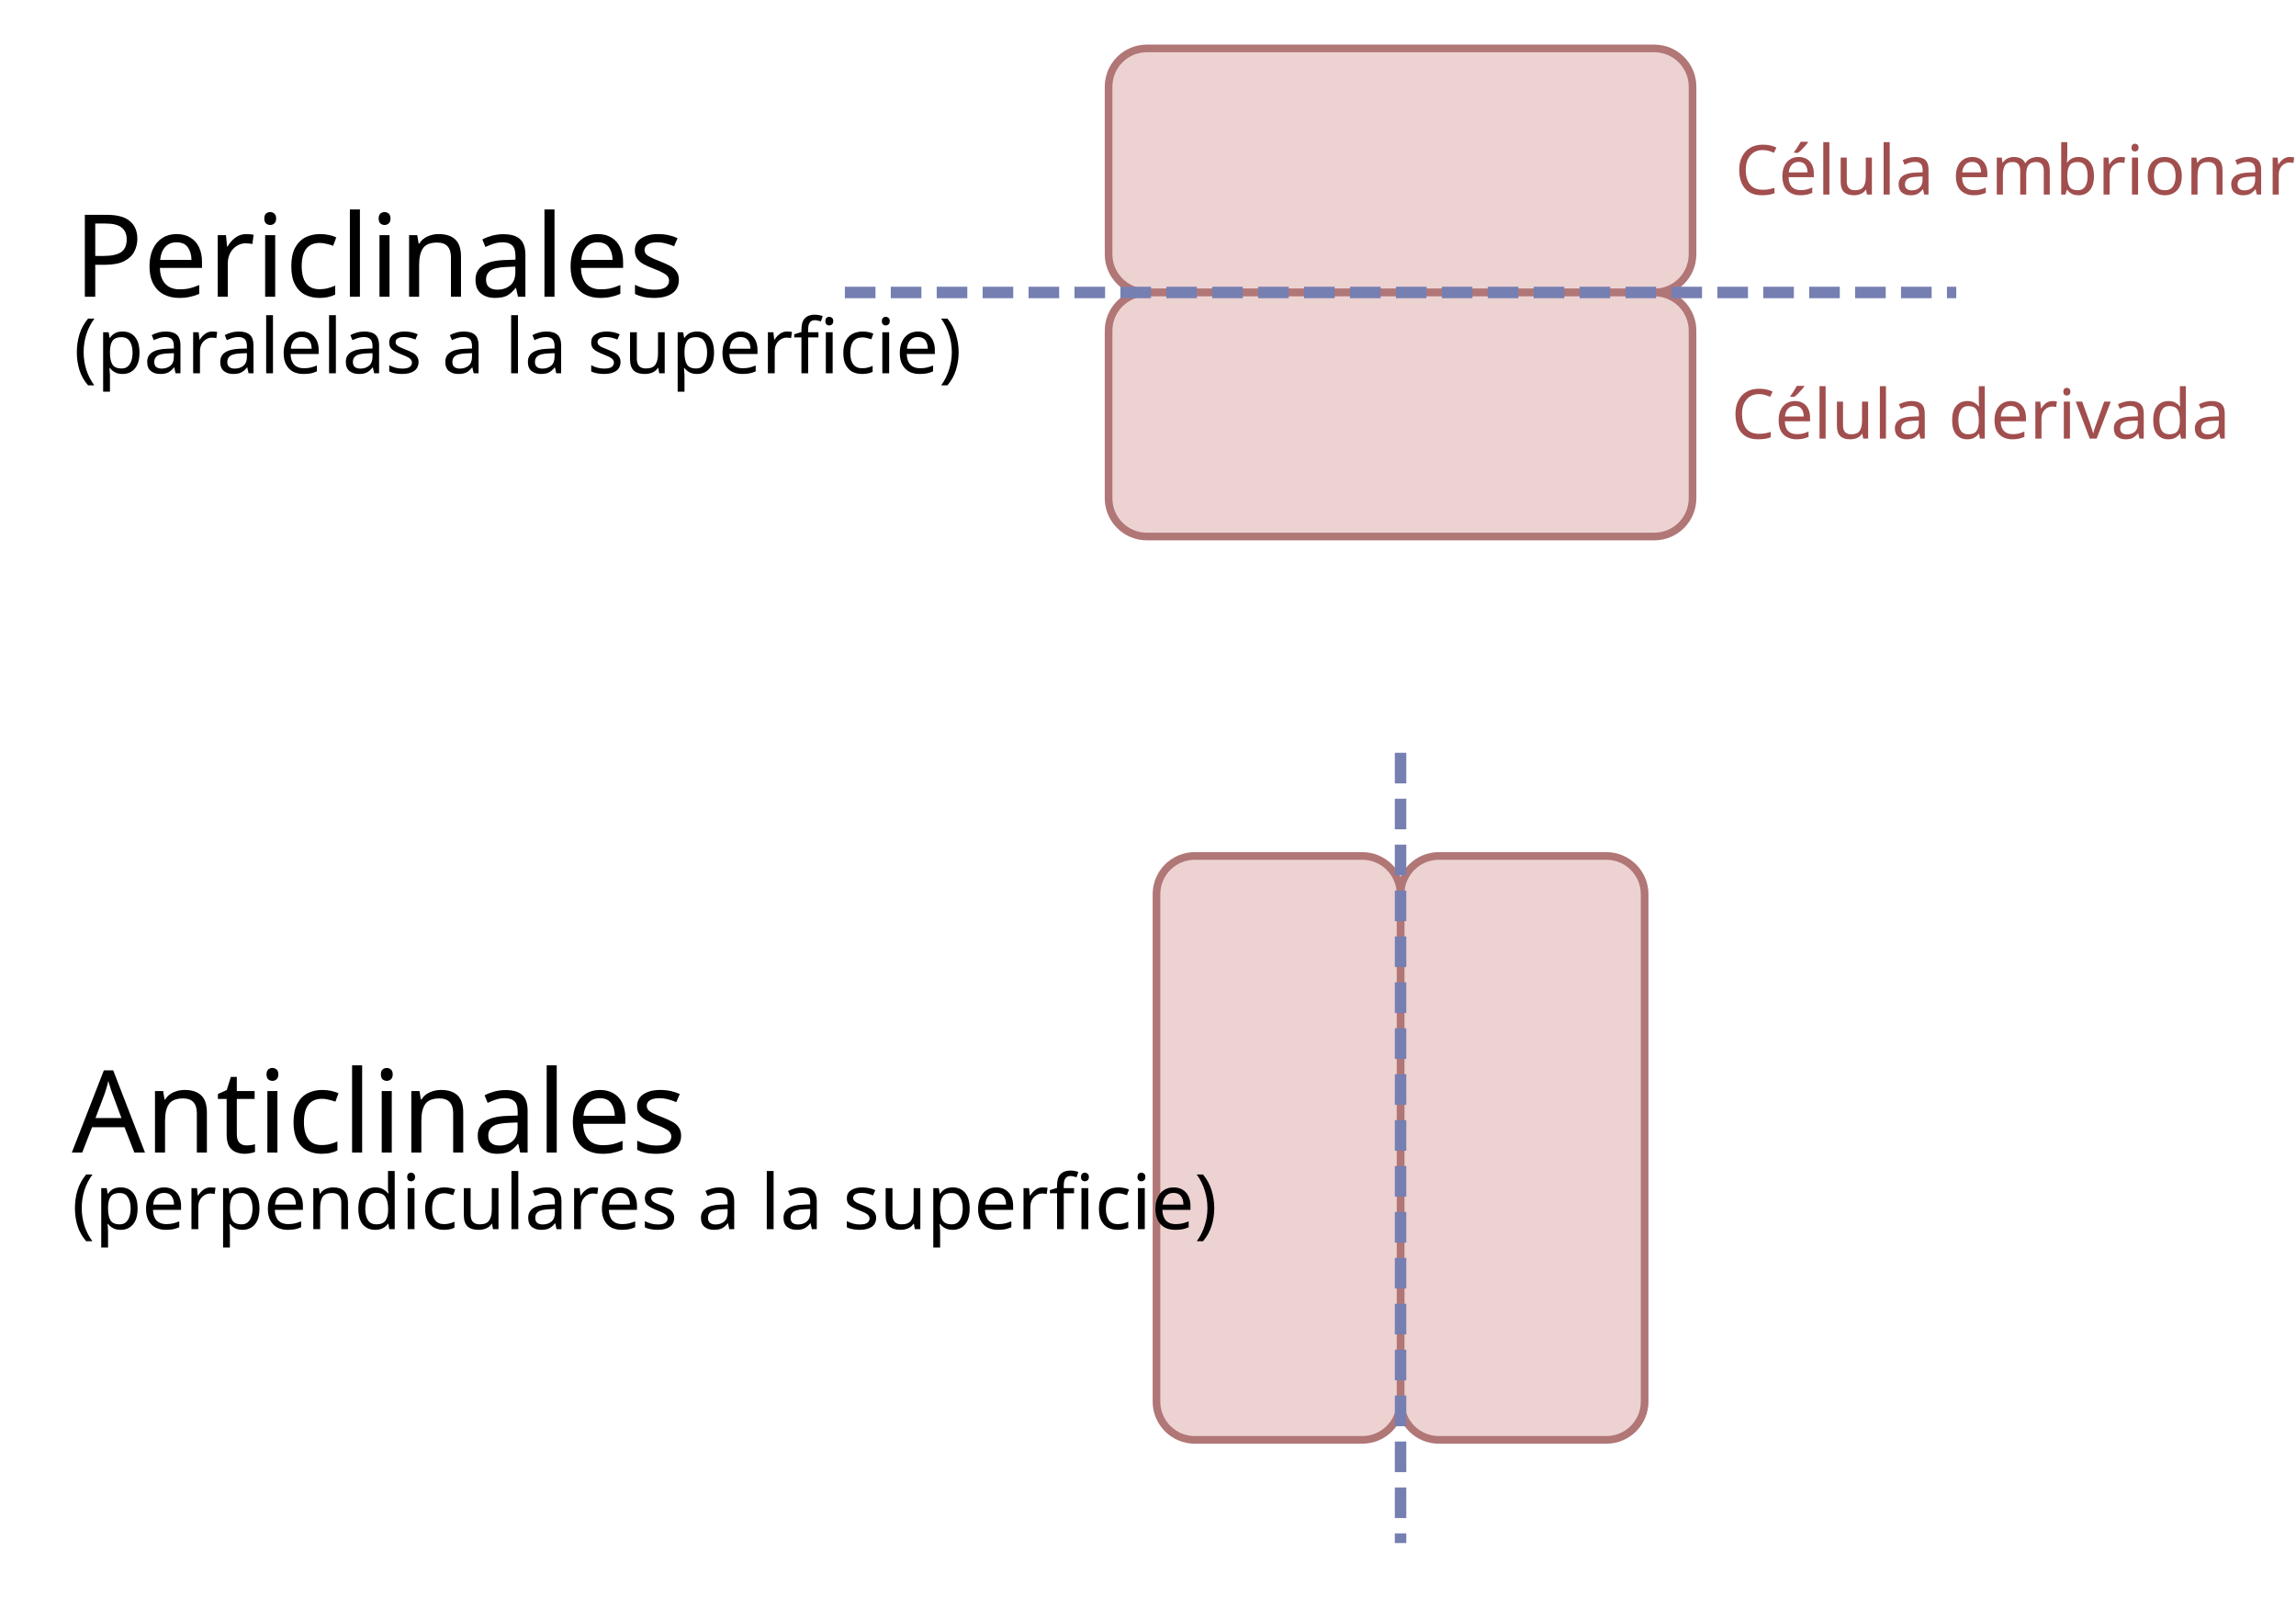
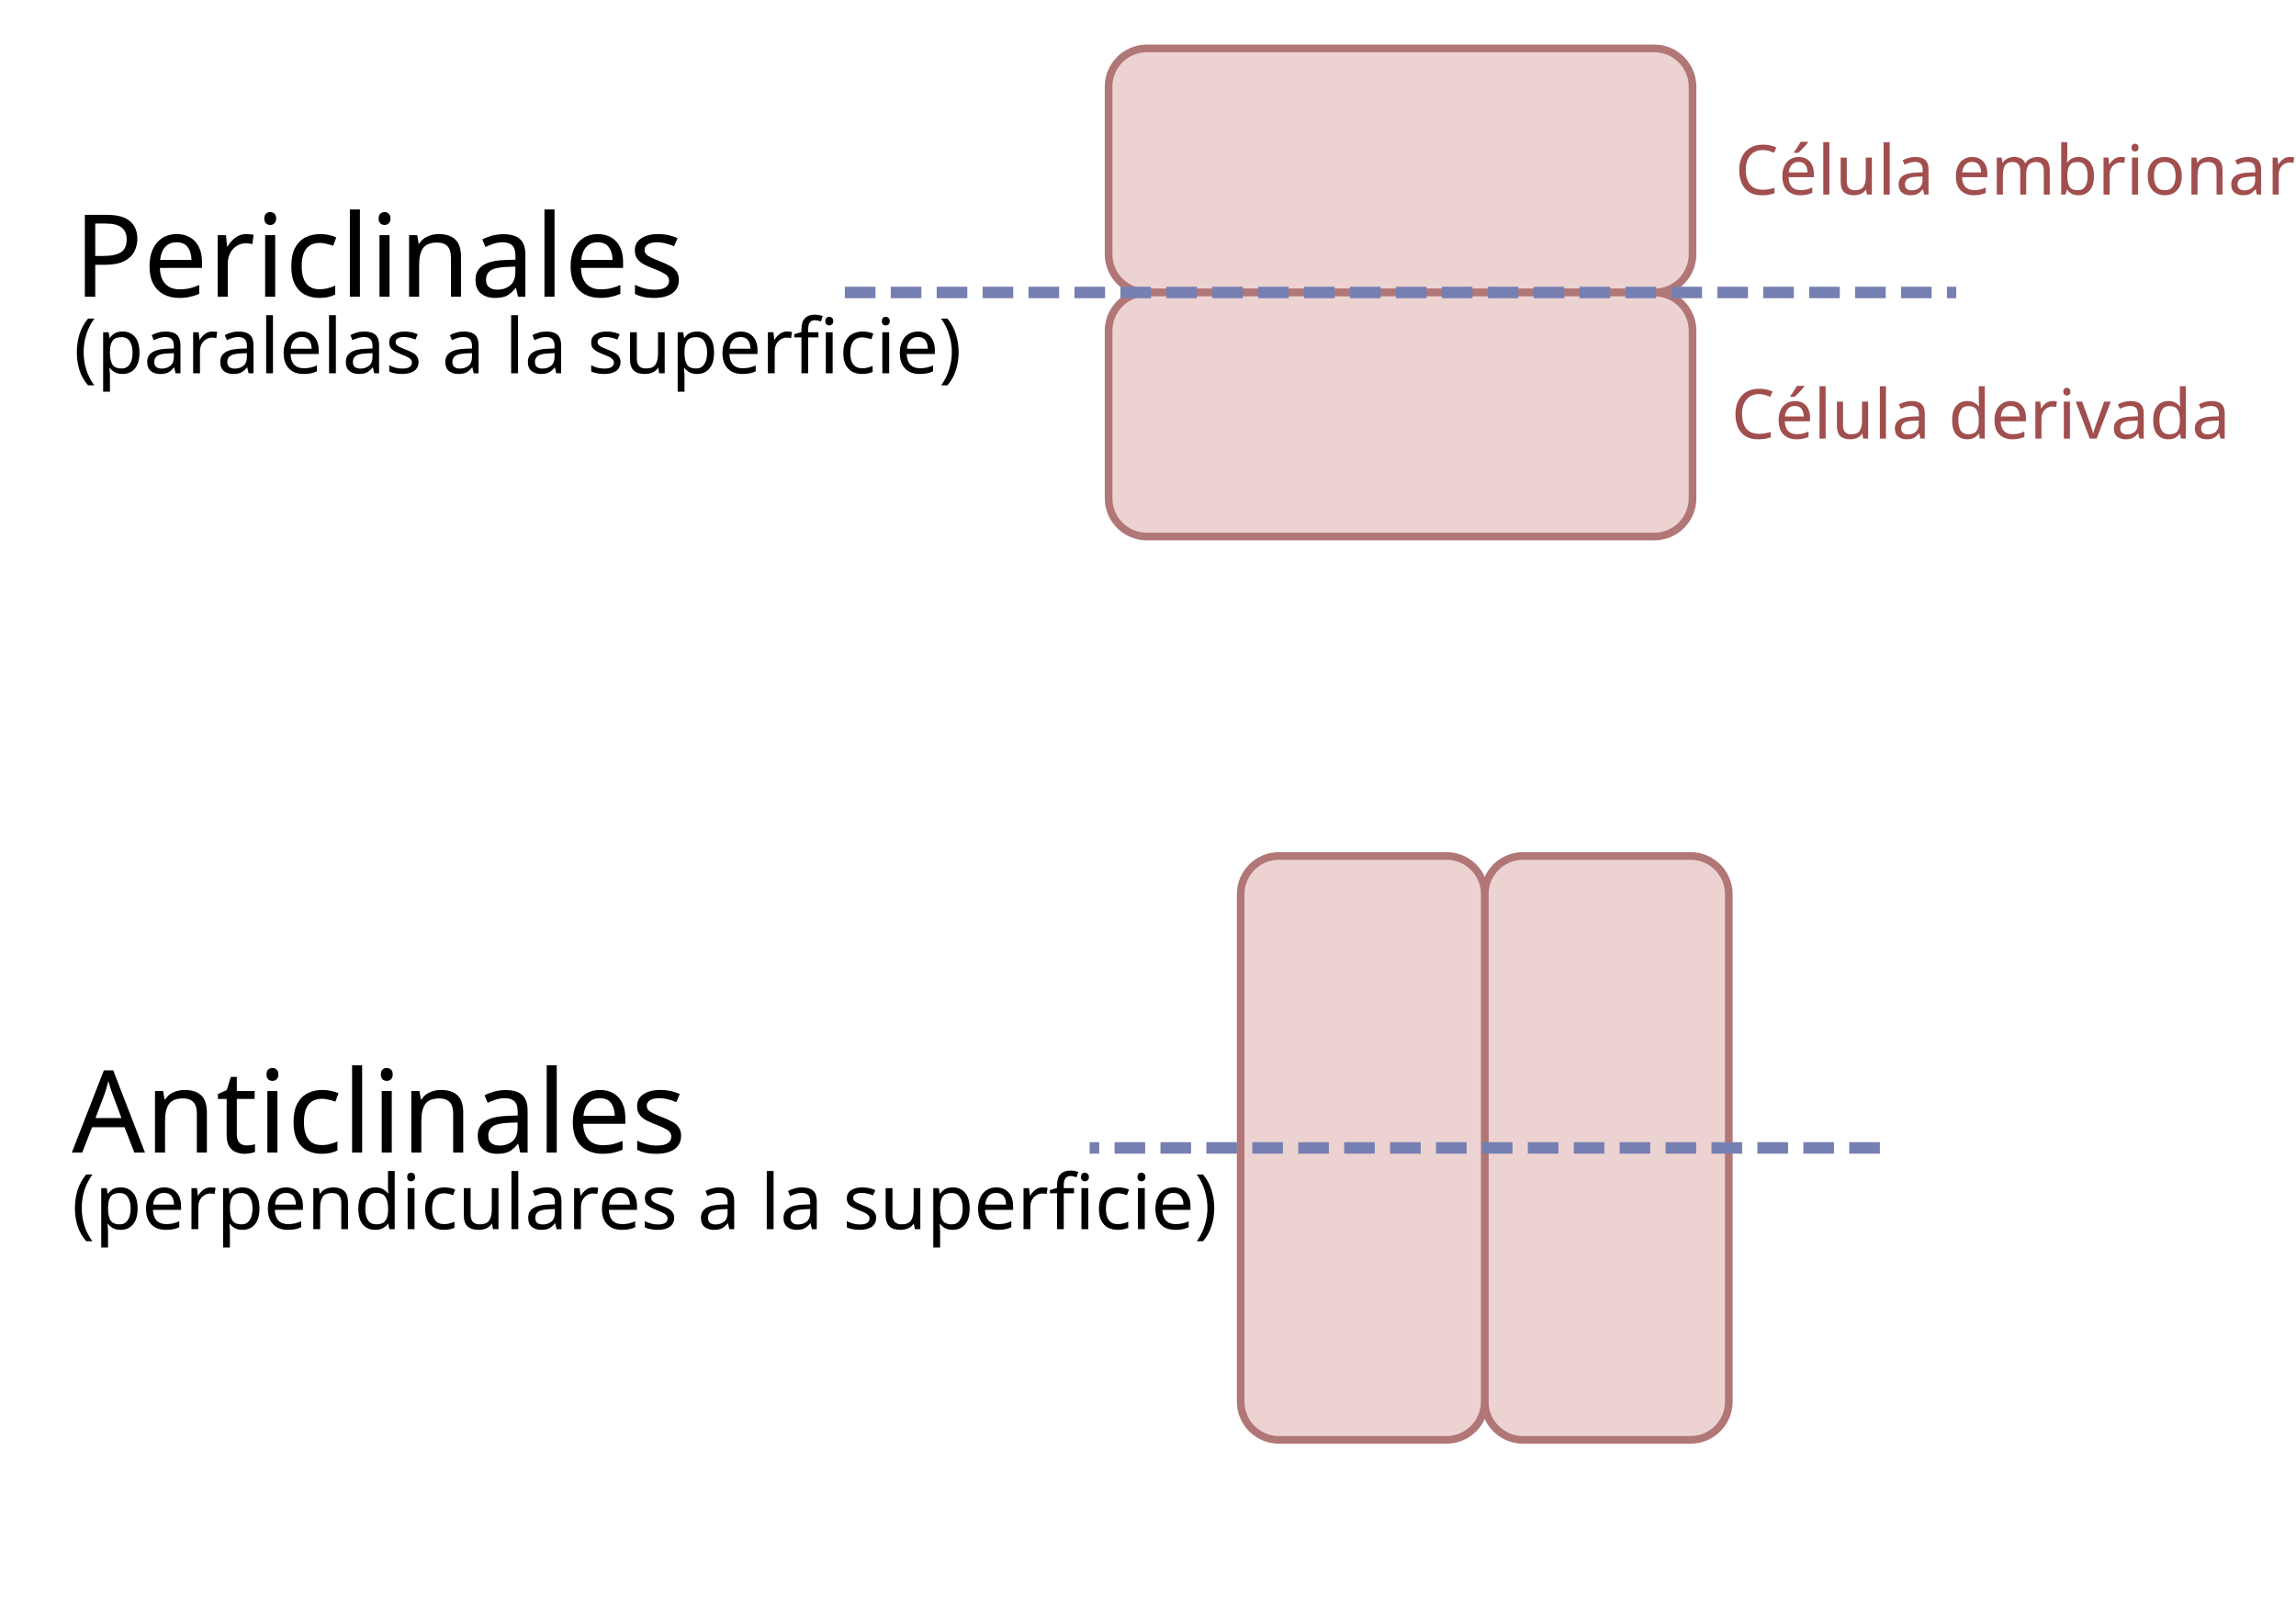
- <svg xmlns="http://www.w3.org/2000/svg" id="ezkaicfxr3R1" viewBox="0 0 300 210" shape-rendering="geometricPrecision" text-rendering="geometricPrecision">
+ <svg xmlns="http://www.w3.org/2000/svg" id="e8go5KQxHaG1" viewBox="0 0 300 210" shape-rendering="geometricPrecision" text-rendering="geometricPrecision">
  <g>
    <rect width="76.301" height="31.891" rx="5" ry="5" transform="translate(144.8497 6.326655)" fill="#edd2d2" stroke="#b17676" />
    <rect width="76.301" height="31.891" rx="5" ry="5" transform="translate(144.8497 38.2174)" fill="#edd2d2" stroke="#b17676" />
    <line x1="-72.608" y1="0" x2="72.608" y2="0" transform="translate(183 38.2174)" fill="none" stroke="#767fb1" stroke-width="1.5" stroke-dasharray="4,2" />
    <text dx="0" dy="0" font-family="&quot;Linux Libertine&quot;" font-size="9" font-weight="400" transform="translate(226.7019 25.42082)" fill="#a14e4e" stroke-width="0">
      <tspan y="0" font-weight="400" stroke-width="0">
Célula embrionaria
</tspan>
    </text>
    <text dx="0" dy="0" font-family="&quot;Linux Libertine&quot;" font-size="9" font-weight="400" transform="translate(226.2114 57.31157)" fill="#a14e4e" stroke-width="0">
      <tspan y="0" font-weight="400" stroke-width="0">
Célula derivada
</tspan>
    </text>
  </g>
  <g transform="matrix(0 1-1 0 301.1093 39.60838)">
-     <rect width="76.301" height="31.891" rx="5" ry="5" transform="translate(72.24134 86.21851)" fill="#edd2d2" stroke="#b17676" />
-     <rect width="76.301" height="31.891" rx="5" ry="5" transform="translate(72.24134 118.1093)" fill="#edd2d2" stroke="#b17676" />
-     <line x1="-47.23" y1="0" x2="56.028" y2="-0" transform="translate(105.9927 118.1093)" fill="none" stroke="#767fb1" stroke-width="1.5" stroke-dasharray="4,2" />
+     <rect width="76.301" height="31.891" rx="5" ry="5" transform="translate(72.24134 75.21851)" fill="#edd2d2" stroke="#b17676" />
+     <rect width="76.301" height="31.891" rx="5" ry="5" transform="translate(72.24134 107.1093)" fill="#edd2d2" stroke="#b17676" />
+     <line x1="-47.23" y1="0" x2="56.028" y2="-0" transform="matrix(0 1-1 0 110.3916 102.7103)" fill="none" stroke="#767fb1" stroke-width="1.5" stroke-dasharray="4,2" />
  </g>
  <text dx="0" dy="0" font-family="&quot;Linux Libertine&quot;" font-size="15" font-weight="400" transform="translate(9.632321 38.7741)" stroke-width="0">
    <tspan y="0" font-size="15" font-weight="400" stroke-width="0">
Periclinales
</tspan>
    <tspan x="0" y="10" font-size="10" font-weight="400" stroke-width="0">
(paralelas a la superficie)
</tspan>
    <tspan x="0" y="20" font-size="10" font-weight="400" stroke-width="0">
 
</tspan>
  </text>
  <text dx="0" dy="0" font-family="&quot;Linux Libertine&quot;" font-size="15" font-weight="400" transform="translate(9.384099 150.6119)" stroke-width="0">
    <tspan y="0" font-size="15" font-weight="400" stroke-width="0">
Anticlinales
</tspan>
    <tspan x="0" y="10" font-size="10" font-weight="400" stroke-width="0">
(perpendiculares a la superficie)
</tspan>
    <tspan x="0" y="20" font-size="10" font-weight="400" stroke-width="0">
 
</tspan>
  </text>
</svg>
